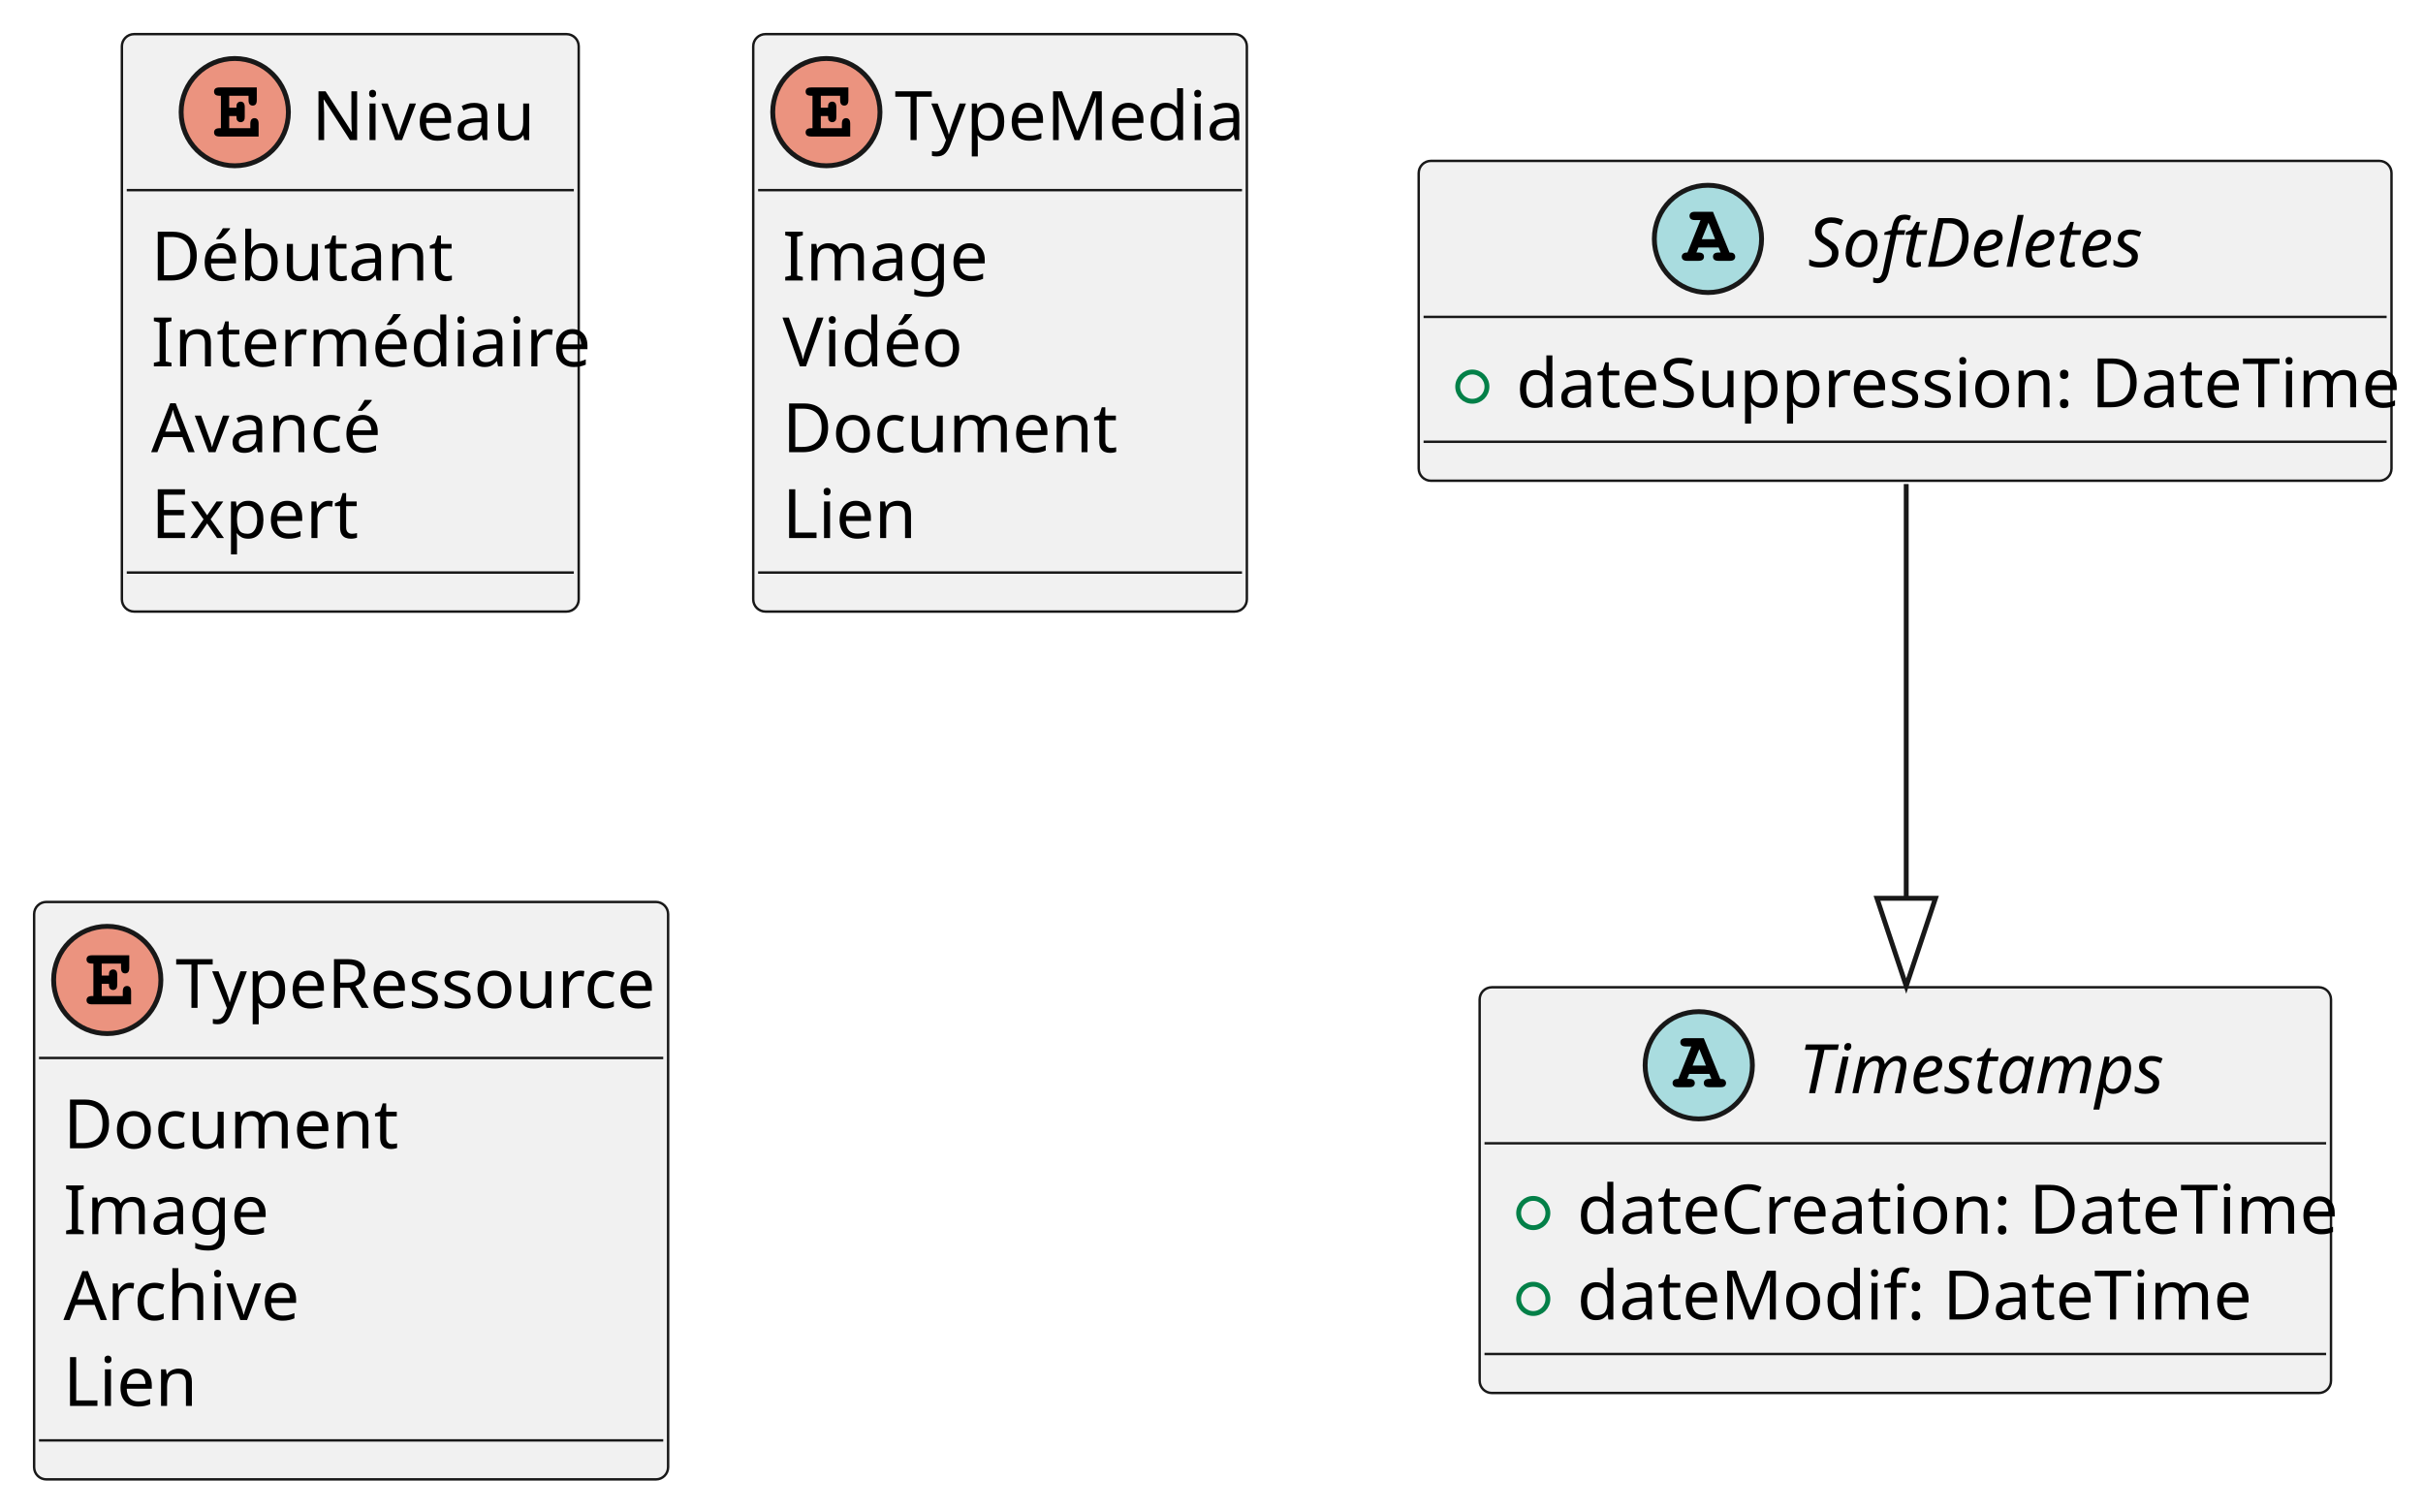
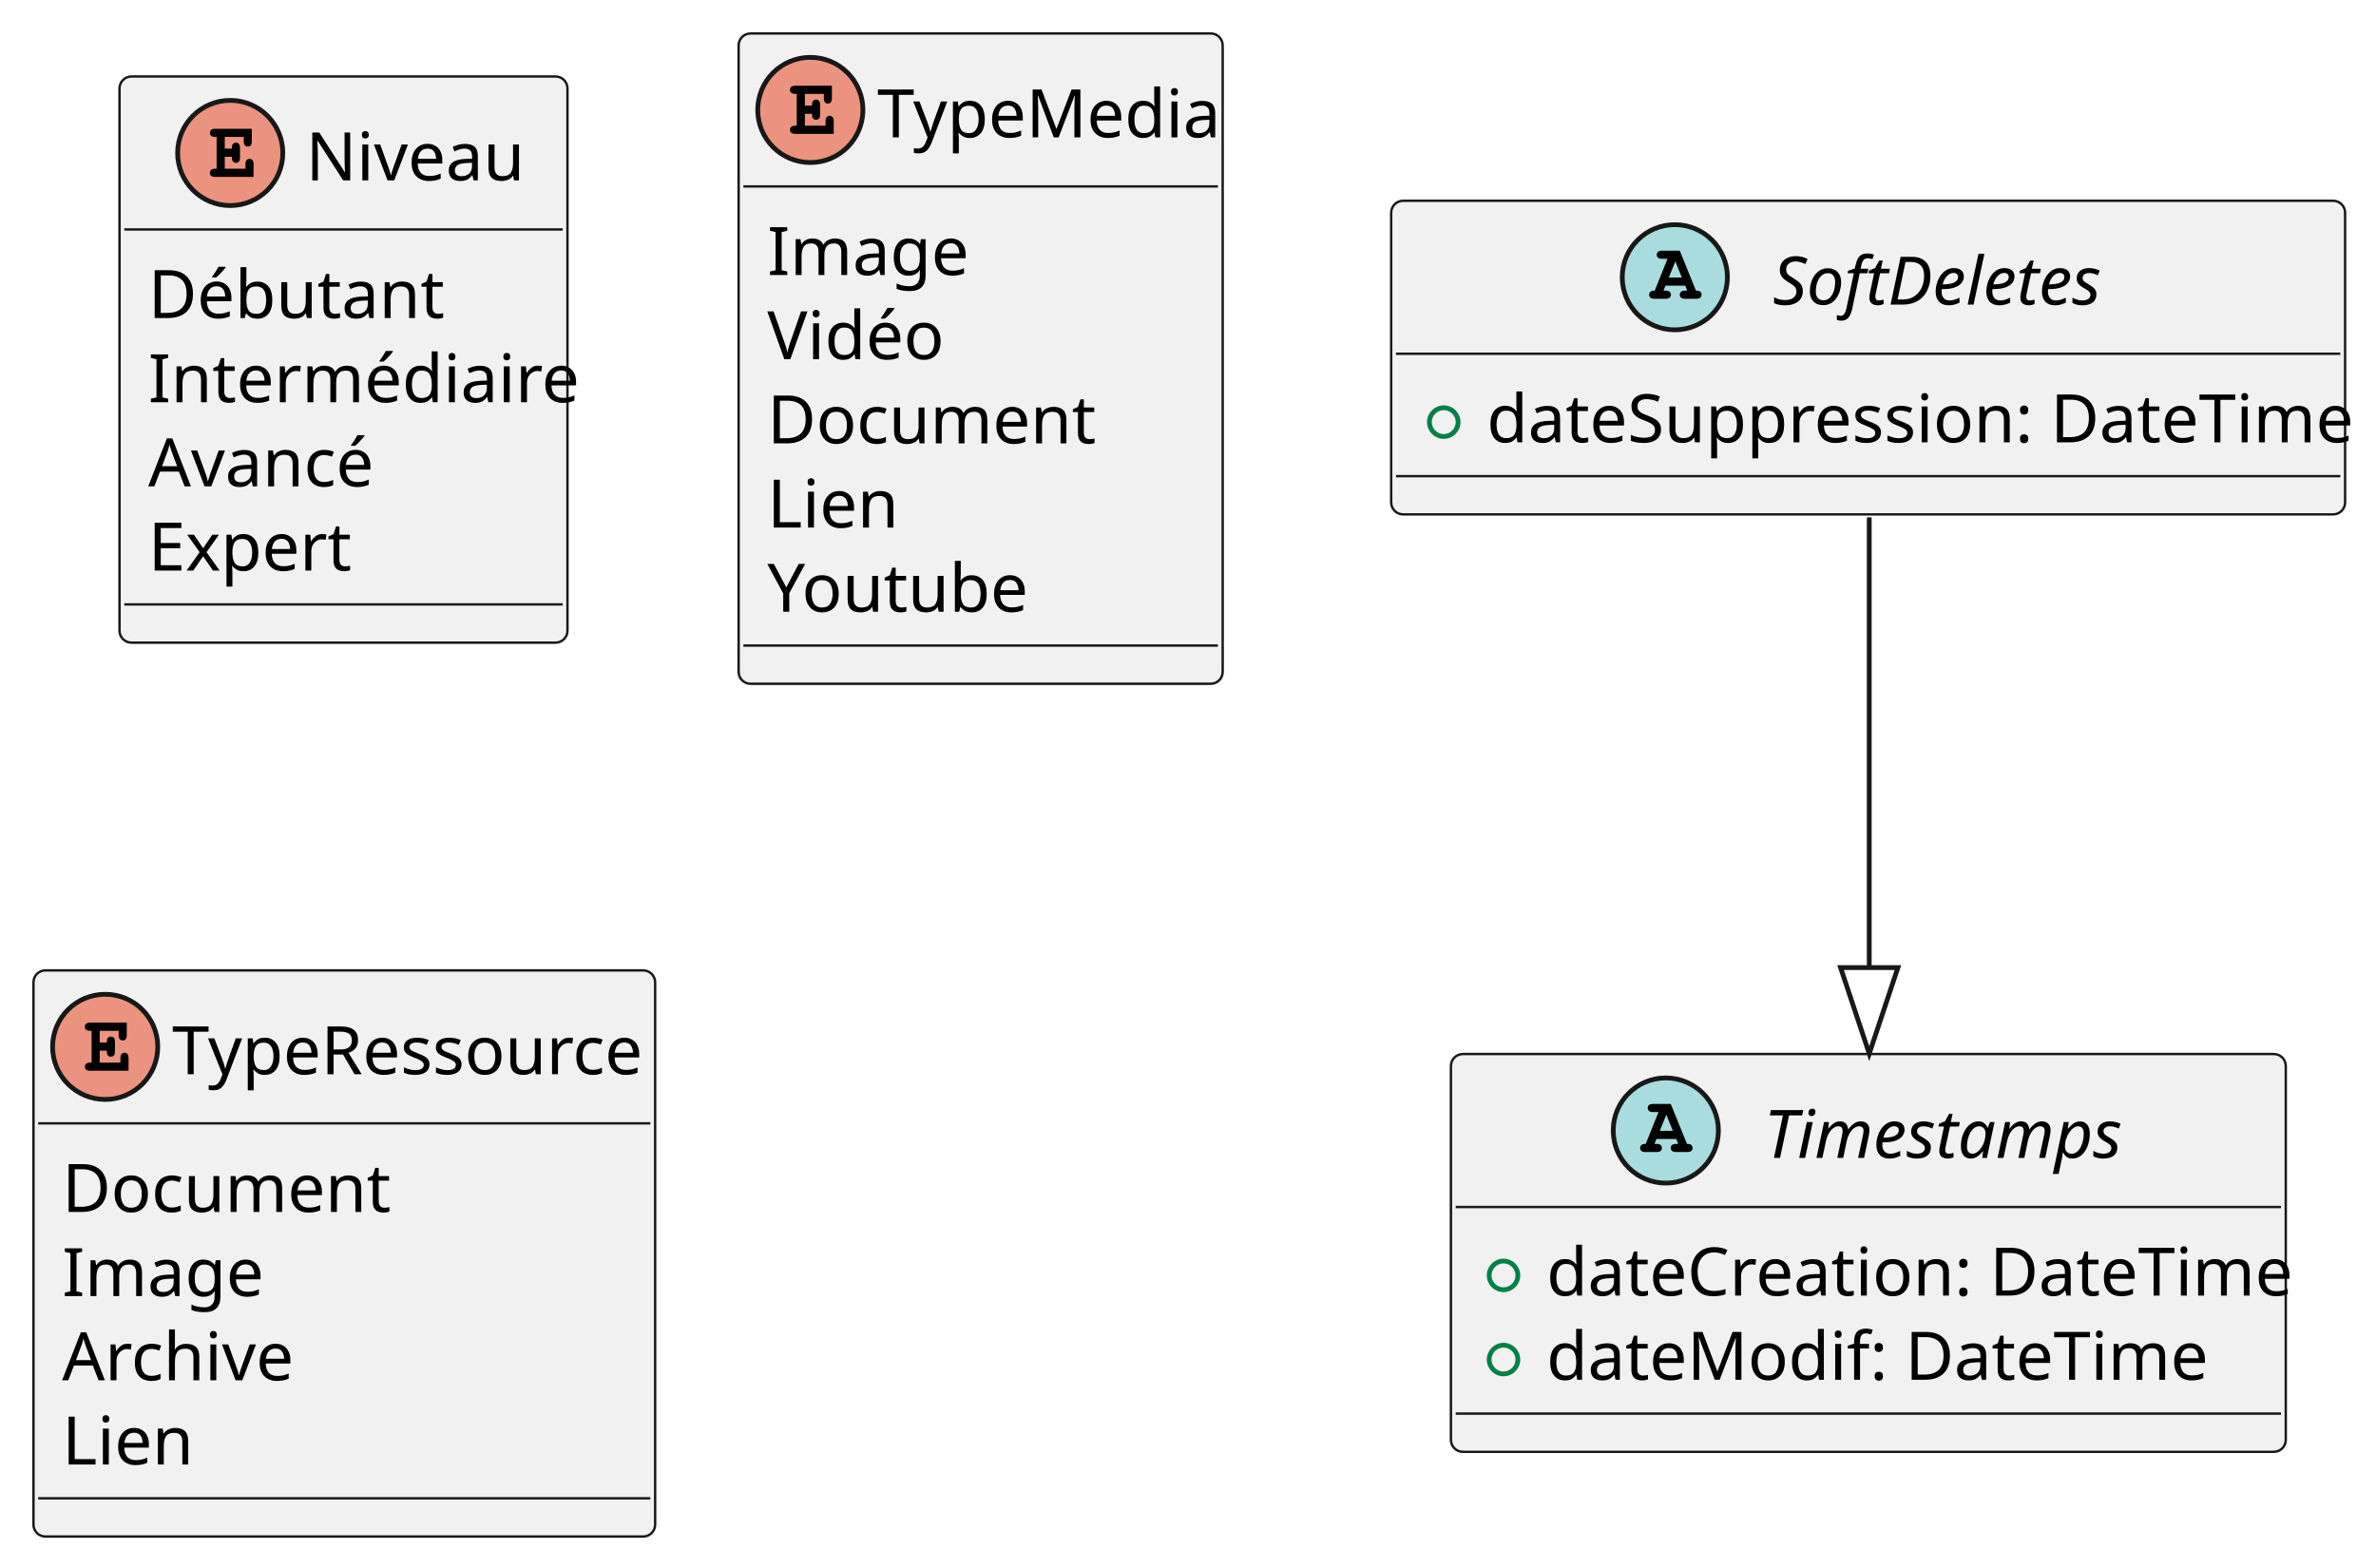
- <svg xmlns="http://www.w3.org/2000/svg" contentStyleType="text/css" data-diagram-type="CLASS" height="310px" preserveAspectRatio="none" style="width:497px;height:310px;background:#FFFFFF;" version="1.1" viewBox="0 0 497 310" width="497px" zoomAndPan="magnify">
+ <svg xmlns="http://www.w3.org/2000/svg" contentStyleType="text/css" height="328px" preserveAspectRatio="none" style="width:497px;height:328px;background:#FFFFFF;" version="1.1" viewBox="0 0 497 328" width="497px" zoomAndPan="magnify">
  <defs />
  <g>
-     <g class="entity" data-entity="Niveau" data-source-line="2" data-uid="ent0002" id="entity_Niveau">
-       <rect fill="#F1F1F1" height="118.438" rx="2.5" ry="2.5" style="stroke:#181818;stroke-width:0.5;" width="93.703" x="25" y="7" />
-       <ellipse cx="48.156" cy="23" fill="#EB937F" rx="11" ry="11" style="stroke:#181818;stroke-width:1;" />
-       <path d="M47.015,23.797 L47.015,26.297 L51.343,26.297 L51.343,25.375 Q51.343,24.766 51.578,24.5 Q51.828,24.234 52.203,24.234 Q52.578,24.234 52.812,24.5 Q53.046,24.766 53.046,25.375 L53.046,28 L45.046,28 Q44.421,28 44.156,27.766 Q43.906,27.531 43.906,27.141 Q43.906,26.766 44.171,26.531 Q44.437,26.297 45.046,26.297 L45.312,26.297 L45.312,19.641 L45.046,19.641 Q44.421,19.641 44.156,19.406 Q43.906,19.172 43.906,18.781 Q43.906,18.406 44.156,18.172 Q44.421,17.938 45.046,17.938 L52.671,17.938 L52.671,20.531 Q52.671,21.141 52.437,21.406 Q52.218,21.656 51.828,21.656 Q51.453,21.656 51.218,21.406 Q50.984,21.141 50.984,20.531 L50.984,19.641 L47.015,19.641 L47.015,22.094 L48.5,22.094 Q48.5,21.438 48.625,21.25 Q48.89,20.844 49.359,20.844 Q49.734,20.844 49.968,21.109 Q50.203,21.359 50.203,21.969 L50.203,23.938 Q50.203,24.484 50.078,24.672 Q49.812,25.062 49.359,25.062 Q48.89,25.062 48.625,24.656 Q48.5,24.469 48.5,23.797 L47.015,23.797 Z " fill="#000000" />
-       <text fill="#000000" font-family="sans-serif" font-size="14" lengthAdjust="spacing" textLength="43.579" x="63.968" y="28.729">Niveau</text>
-       <line style="stroke:#181818;stroke-width:0.5;" x1="26" x2="117.703" y1="39" y2="39" />
-       <text fill="#000000" font-family="sans-serif" font-size="14" lengthAdjust="spacing" textLength="56.82" x="31" y="57.533">Débutant</text>
-       <text fill="#000000" font-family="sans-serif" font-size="14" lengthAdjust="spacing" textLength="81.703" x="31" y="75.143">Intermédiaire</text>
-       <text fill="#000000" font-family="sans-serif" font-size="14" lengthAdjust="spacing" textLength="46.696" x="31" y="92.752">Avancé</text>
-       <text fill="#000000" font-family="sans-serif" font-size="14" lengthAdjust="spacing" textLength="40.462" x="31" y="110.361">Expert</text>
-       <line style="stroke:#181818;stroke-width:0.5;" x1="26" x2="117.703" y1="117.438" y2="117.438" />
+     <g id="elem_Niveau">
+       <rect codeLine="2" fill="#F1F1F1" height="118.438" id="Niveau" rx="2.5" ry="2.5" style="stroke:#181818;stroke-width:0.5;" width="93.703" x="25" y="16" />
+       <ellipse cx="48.156" cy="32" fill="#EB937F" rx="11" ry="11" style="stroke:#181818;stroke-width:1;" />
+       <path d="M47.015,32.797 L47.015,35.297 L51.343,35.297 L51.343,34.375 Q51.343,33.766 51.578,33.5 Q51.828,33.234 52.203,33.234 Q52.578,33.234 52.812,33.5 Q53.046,33.766 53.046,34.375 L53.046,37 L45.046,37 Q44.421,37 44.156,36.766 Q43.906,36.531 43.906,36.141 Q43.906,35.766 44.171,35.531 Q44.437,35.297 45.046,35.297 L45.312,35.297 L45.312,28.641 L45.046,28.641 Q44.421,28.641 44.156,28.406 Q43.906,28.172 43.906,27.781 Q43.906,27.406 44.156,27.172 Q44.421,26.938 45.046,26.938 L52.671,26.938 L52.671,29.531 Q52.671,30.141 52.437,30.406 Q52.218,30.656 51.828,30.656 Q51.453,30.656 51.218,30.406 Q50.984,30.141 50.984,29.531 L50.984,28.641 L47.015,28.641 L47.015,31.094 L48.5,31.094 Q48.5,30.438 48.625,30.25 Q48.89,29.844 49.359,29.844 Q49.734,29.844 49.968,30.109 Q50.203,30.359 50.203,30.969 L50.203,32.938 Q50.203,33.484 50.078,33.672 Q49.812,34.062 49.359,34.062 Q48.89,34.062 48.625,33.656 Q48.5,33.469 48.5,32.797 L47.015,32.797 Z " fill="#000000" />
+       <text fill="#000000" font-family="sans-serif" font-size="14" lengthAdjust="spacing" textLength="43.579" x="63.968" y="37.728">Niveau</text>
+       <line style="stroke:#181818;stroke-width:0.5;" x1="26" x2="117.703" y1="48" y2="48" />
+       <text fill="#000000" font-family="sans-serif" font-size="14" lengthAdjust="spacing" textLength="56.82" x="31" y="66.533">Débutant</text>
+       <text fill="#000000" font-family="sans-serif" font-size="14" lengthAdjust="spacing" textLength="81.703" x="31" y="84.143">Intermédiaire</text>
+       <text fill="#000000" font-family="sans-serif" font-size="14" lengthAdjust="spacing" textLength="46.696" x="31" y="101.752">Avancé</text>
+       <text fill="#000000" font-family="sans-serif" font-size="14" lengthAdjust="spacing" textLength="40.462" x="31" y="119.361">Expert</text>
+       <line style="stroke:#181818;stroke-width:0.5;" x1="26" x2="117.703" y1="126.438" y2="126.438" />
    </g>
-     <g class="entity" data-entity="TypeMedia" data-source-line="9" data-uid="ent0003" id="entity_TypeMedia">
-       <rect fill="#F1F1F1" height="118.438" rx="2.5" ry="2.5" style="stroke:#181818;stroke-width:0.5;" width="101.255" x="154.5" y="7" />
+     <g id="elem_TypeMedia">
+       <rect codeLine="9" fill="#F1F1F1" height="136.047" id="TypeMedia" rx="2.5" ry="2.5" style="stroke:#181818;stroke-width:0.5;" width="101.255" x="154.5" y="7" />
      <ellipse cx="169.5" cy="23" fill="#EB937F" rx="11" ry="11" style="stroke:#181818;stroke-width:1;" />
      <path d="M168.359,23.797 L168.359,26.297 L172.688,26.297 L172.688,25.375 Q172.688,24.766 172.922,24.5 Q173.172,24.234 173.547,24.234 Q173.922,24.234 174.156,24.5 Q174.391,24.766 174.391,25.375 L174.391,28 L166.391,28 Q165.766,28 165.5,27.766 Q165.25,27.531 165.25,27.141 Q165.25,26.766 165.516,26.531 Q165.781,26.297 166.391,26.297 L166.656,26.297 L166.656,19.641 L166.391,19.641 Q165.766,19.641 165.5,19.406 Q165.25,19.172 165.25,18.781 Q165.25,18.406 165.5,18.172 Q165.766,17.938 166.391,17.938 L174.016,17.938 L174.016,20.531 Q174.016,21.141 173.781,21.406 Q173.562,21.656 173.172,21.656 Q172.797,21.656 172.562,21.406 Q172.328,21.141 172.328,20.531 L172.328,19.641 L168.359,19.641 L168.359,22.094 L169.844,22.094 Q169.844,21.438 169.969,21.25 Q170.234,20.844 170.703,20.844 Q171.078,20.844 171.312,21.109 Q171.547,21.359 171.547,21.969 L171.547,23.938 Q171.547,24.484 171.422,24.672 Q171.156,25.062 170.703,25.062 Q170.234,25.062 169.969,24.656 Q169.844,24.469 169.844,23.797 L168.359,23.797 Z " fill="#000000" />
      <text fill="#000000" font-family="sans-serif" font-size="14" lengthAdjust="spacing" textLength="69.255" x="183.5" y="28.729">TypeMedia</text>
      <line style="stroke:#181818;stroke-width:0.5;" x1="155.5" x2="254.755" y1="39" y2="39" />
      <text fill="#000000" font-family="sans-serif" font-size="14" lengthAdjust="spacing" textLength="38.91" x="160.5" y="57.533">Image</text>
      <text fill="#000000" font-family="sans-serif" font-size="14" lengthAdjust="spacing" textLength="35.807" x="160.5" y="75.143">Vidéo</text>
      <text fill="#000000" font-family="sans-serif" font-size="14" lengthAdjust="spacing" textLength="63.807" x="160.5" y="92.752">Document</text>
      <text fill="#000000" font-family="sans-serif" font-size="14" lengthAdjust="spacing" textLength="26.469" x="160.5" y="110.361">Lien</text>
-       <line style="stroke:#181818;stroke-width:0.5;" x1="155.5" x2="254.755" y1="117.438" y2="117.438" />
+       <text fill="#000000" font-family="sans-serif" font-size="14" lengthAdjust="spacing" textLength="52.158" x="160.5" y="127.971">Youtube</text>
+       <line style="stroke:#181818;stroke-width:0.5;" x1="155.5" x2="254.755" y1="135.047" y2="135.047" />
    </g>
-     <g class="entity" data-entity="TypeRessource" data-source-line="16" data-uid="ent0004" id="entity_TypeRessource">
-       <rect fill="#F1F1F1" height="118.438" rx="2.5" ry="2.5" style="stroke:#181818;stroke-width:0.5;" width="130.041" x="7" y="185" />
-       <ellipse cx="22" cy="201" fill="#EB937F" rx="11" ry="11" style="stroke:#181818;stroke-width:1;" />
-       <path d="M20.859,201.797 L20.859,204.297 L25.188,204.297 L25.188,203.375 Q25.188,202.766 25.422,202.5 Q25.672,202.234 26.047,202.234 Q26.422,202.234 26.656,202.5 Q26.891,202.766 26.891,203.375 L26.891,206 L18.891,206 Q18.266,206 18,205.766 Q17.75,205.531 17.75,205.141 Q17.75,204.766 18.016,204.531 Q18.281,204.297 18.891,204.297 L19.156,204.297 L19.156,197.641 L18.891,197.641 Q18.266,197.641 18,197.406 Q17.75,197.172 17.75,196.781 Q17.75,196.406 18,196.172 Q18.266,195.938 18.891,195.938 L26.516,195.938 L26.516,198.531 Q26.516,199.141 26.281,199.406 Q26.062,199.656 25.672,199.656 Q25.297,199.656 25.062,199.406 Q24.828,199.141 24.828,198.531 L24.828,197.641 L20.859,197.641 L20.859,200.094 L22.344,200.094 Q22.344,199.438 22.469,199.25 Q22.734,198.844 23.203,198.844 Q23.578,198.844 23.812,199.109 Q24.047,199.359 24.047,199.969 L24.047,201.938 Q24.047,202.484 23.922,202.672 Q23.656,203.062 23.203,203.062 Q22.734,203.062 22.469,202.656 Q22.344,202.469 22.344,201.797 L20.859,201.797 Z " fill="#000000" />
-       <text fill="#000000" font-family="sans-serif" font-size="14" lengthAdjust="spacing" textLength="98.041" x="36" y="206.728">TypeRessource</text>
-       <line style="stroke:#181818;stroke-width:0.5;" x1="8" x2="136.041" y1="217" y2="217" />
-       <text fill="#000000" font-family="sans-serif" font-size="14" lengthAdjust="spacing" textLength="63.807" x="13" y="235.533">Document</text>
-       <text fill="#000000" font-family="sans-serif" font-size="14" lengthAdjust="spacing" textLength="38.91" x="13" y="253.143">Image</text>
-       <text fill="#000000" font-family="sans-serif" font-size="14" lengthAdjust="spacing" textLength="46.683" x="13" y="270.752">Archive</text>
-       <text fill="#000000" font-family="sans-serif" font-size="14" lengthAdjust="spacing" textLength="26.469" x="13" y="288.361">Lien</text>
-       <line style="stroke:#181818;stroke-width:0.5;" x1="8" x2="136.041" y1="295.438" y2="295.438" />
+     <g id="elem_TypeRessource">
+       <rect codeLine="17" fill="#F1F1F1" height="118.438" id="TypeRessource" rx="2.5" ry="2.5" style="stroke:#181818;stroke-width:0.5;" width="130.041" x="7" y="203" />
+       <ellipse cx="22" cy="219" fill="#EB937F" rx="11" ry="11" style="stroke:#181818;stroke-width:1;" />
+       <path d="M20.859,219.797 L20.859,222.297 L25.188,222.297 L25.188,221.375 Q25.188,220.766 25.422,220.5 Q25.672,220.234 26.047,220.234 Q26.422,220.234 26.656,220.5 Q26.891,220.766 26.891,221.375 L26.891,224 L18.891,224 Q18.266,224 18,223.766 Q17.75,223.531 17.75,223.141 Q17.75,222.766 18.016,222.531 Q18.281,222.297 18.891,222.297 L19.156,222.297 L19.156,215.641 L18.891,215.641 Q18.266,215.641 18,215.406 Q17.75,215.172 17.75,214.781 Q17.75,214.406 18,214.172 Q18.266,213.938 18.891,213.938 L26.516,213.938 L26.516,216.531 Q26.516,217.141 26.281,217.406 Q26.062,217.656 25.672,217.656 Q25.297,217.656 25.062,217.406 Q24.828,217.141 24.828,216.531 L24.828,215.641 L20.859,215.641 L20.859,218.094 L22.344,218.094 Q22.344,217.438 22.469,217.25 Q22.734,216.844 23.203,216.844 Q23.578,216.844 23.812,217.109 Q24.047,217.359 24.047,217.969 L24.047,219.938 Q24.047,220.484 23.922,220.672 Q23.656,221.062 23.203,221.062 Q22.734,221.062 22.469,220.656 Q22.344,220.469 22.344,219.797 L20.859,219.797 Z " fill="#000000" />
+       <text fill="#000000" font-family="sans-serif" font-size="14" lengthAdjust="spacing" textLength="98.041" x="36" y="224.728">TypeRessource</text>
+       <line style="stroke:#181818;stroke-width:0.5;" x1="8" x2="136.041" y1="235" y2="235" />
+       <text fill="#000000" font-family="sans-serif" font-size="14" lengthAdjust="spacing" textLength="63.807" x="13" y="253.533">Document</text>
+       <text fill="#000000" font-family="sans-serif" font-size="14" lengthAdjust="spacing" textLength="38.91" x="13" y="271.143">Image</text>
+       <text fill="#000000" font-family="sans-serif" font-size="14" lengthAdjust="spacing" textLength="46.683" x="13" y="288.752">Archive</text>
+       <text fill="#000000" font-family="sans-serif" font-size="14" lengthAdjust="spacing" textLength="26.469" x="13" y="306.361">Lien</text>
+       <line style="stroke:#181818;stroke-width:0.5;" x1="8" x2="136.041" y1="313.438" y2="313.438" />
    </g>
-     <g class="entity" data-entity="Timestamps" data-source-line="24" data-uid="ent0005" id="entity_Timestamps">
-       <rect fill="#F1F1F1" height="83.219" rx="2.5" ry="2.5" style="stroke:#181818;stroke-width:0.5;" width="174.627" x="303.5" y="202.5" />
-       <ellipse cx="348.446" cy="218.5" fill="#A9DCDF" rx="11" ry="11" style="stroke:#181818;stroke-width:1;" />
-       <path d="M350.634,220.266 L346.493,220.266 L346.071,221.297 L346.493,221.297 Q347.103,221.297 347.368,221.531 Q347.634,221.766 347.634,222.156 Q347.634,222.531 347.368,222.766 Q347.103,223 346.493,223 L344.196,223 Q343.587,223 343.337,222.766 Q343.071,222.531 343.071,222.141 Q343.071,221.766 343.353,221.531 Q343.618,221.281 344.243,221.297 L346.915,214.641 L345.806,214.641 Q345.196,214.641 344.931,214.406 Q344.665,214.172 344.665,213.781 Q344.665,213.406 344.931,213.172 Q345.196,212.938 345.806,212.938 L349.478,212.938 L352.868,221.297 Q353.462,221.297 353.649,221.438 Q354.04,221.703 354.04,222.156 Q354.04,222.531 353.774,222.766 Q353.524,223 352.915,223 L350.618,223 Q350.009,223 349.743,222.766 Q349.478,222.531 349.478,222.141 Q349.478,221.766 349.743,221.531 Q350.009,221.297 350.618,221.297 L351.04,221.297 L350.634,220.266 Z M349.915,218.562 L348.556,215.188 L347.181,218.562 L349.915,218.562 Z " fill="#000000" />
-       <text fill="#000000" font-family="sans-serif" font-size="14" font-style="italic" lengthAdjust="spacing" textLength="76.234" x="368.946" y="224.228">Timestamps</text>
-       <line style="stroke:#181818;stroke-width:0.5;" x1="304.5" x2="477.127" y1="234.5" y2="234.5" />
-       <ellipse cx="314.5" cy="248.805" fill="none" rx="3" ry="3" style="stroke:#038048;stroke-width:1;" />
-       <text fill="#000000" font-family="sans-serif" font-size="14" lengthAdjust="spacing" textLength="148.627" x="323.5" y="253.033">dateCreation: DateTime</text>
-       <ellipse cx="314.5" cy="266.414" fill="none" rx="3" ry="3" style="stroke:#038048;stroke-width:1;" />
-       <text fill="#000000" font-family="sans-serif" font-size="14" lengthAdjust="spacing" textLength="129.944" x="323.5" y="270.643">dateModif: DateTime</text>
-       <line style="stroke:#181818;stroke-width:0.5;" x1="304.5" x2="477.127" y1="277.719" y2="277.719" />
+     <g id="elem_Timestamps">
+       <rect codeLine="25" fill="#F1F1F1" height="83.219" id="Timestamps" rx="2.5" ry="2.5" style="stroke:#181818;stroke-width:0.5;" width="174.627" x="303.5" y="220.5" />
+       <ellipse cx="348.446" cy="236.5" fill="#A9DCDF" rx="11" ry="11" style="stroke:#181818;stroke-width:1;" />
+       <path d="M350.634,238.266 L346.493,238.266 L346.071,239.297 L346.493,239.297 Q347.103,239.297 347.368,239.531 Q347.634,239.766 347.634,240.156 Q347.634,240.531 347.368,240.766 Q347.103,241 346.493,241 L344.196,241 Q343.587,241 343.337,240.766 Q343.071,240.531 343.071,240.141 Q343.071,239.766 343.353,239.531 Q343.618,239.281 344.243,239.297 L346.915,232.641 L345.806,232.641 Q345.196,232.641 344.931,232.406 Q344.665,232.172 344.665,231.781 Q344.665,231.406 344.931,231.172 Q345.196,230.938 345.806,230.938 L349.478,230.938 L352.868,239.297 Q353.462,239.297 353.649,239.438 Q354.04,239.703 354.04,240.156 Q354.04,240.531 353.774,240.766 Q353.524,241 352.915,241 L350.618,241 Q350.009,241 349.743,240.766 Q349.478,240.531 349.478,240.141 Q349.478,239.766 349.743,239.531 Q350.009,239.297 350.618,239.297 L351.04,239.297 L350.634,238.266 Z M349.915,236.562 L348.556,233.188 L347.181,236.562 L349.915,236.562 Z " fill="#000000" />
+       <text fill="#000000" font-family="sans-serif" font-size="14" font-style="italic" lengthAdjust="spacing" textLength="76.234" x="368.946" y="242.228">Timestamps</text>
+       <line style="stroke:#181818;stroke-width:0.5;" x1="304.5" x2="477.127" y1="252.5" y2="252.5" />
+       <ellipse cx="314.5" cy="266.805" fill="none" rx="3" ry="3" style="stroke:#038048;stroke-width:1;" />
+       <text fill="#000000" font-family="sans-serif" font-size="14" lengthAdjust="spacing" textLength="148.627" x="323.5" y="271.033">dateCreation: DateTime</text>
+       <ellipse cx="314.5" cy="284.414" fill="none" rx="3" ry="3" style="stroke:#038048;stroke-width:1;" />
+       <text fill="#000000" font-family="sans-serif" font-size="14" lengthAdjust="spacing" textLength="129.944" x="323.5" y="288.643">dateModif: DateTime</text>
+       <line style="stroke:#181818;stroke-width:0.5;" x1="304.5" x2="477.127" y1="295.719" y2="295.719" />
    </g>
-     <g class="entity" data-entity="SoftDeletes" data-source-line="29" data-uid="ent0006" id="entity_SoftDeletes">
-       <rect fill="#F1F1F1" height="65.609" rx="2.5" ry="2.5" style="stroke:#181818;stroke-width:0.5;" width="199.537" x="291" y="33" />
-       <ellipse cx="350.332" cy="49" fill="#A9DCDF" rx="11" ry="11" style="stroke:#181818;stroke-width:1;" />
-       <path d="M352.52,50.766 L348.379,50.766 L347.957,51.797 L348.379,51.797 Q348.989,51.797 349.254,52.031 Q349.52,52.266 349.52,52.656 Q349.52,53.031 349.254,53.266 Q348.989,53.5 348.379,53.5 L346.082,53.5 Q345.473,53.5 345.223,53.266 Q344.957,53.031 344.957,52.641 Q344.957,52.266 345.239,52.031 Q345.504,51.781 346.129,51.797 L348.801,45.141 L347.692,45.141 Q347.082,45.141 346.817,44.906 Q346.551,44.672 346.551,44.281 Q346.551,43.906 346.817,43.672 Q347.082,43.438 347.692,43.438 L351.364,43.438 L354.754,51.797 Q355.348,51.797 355.536,51.938 Q355.926,52.203 355.926,52.656 Q355.926,53.031 355.661,53.266 Q355.411,53.5 354.801,53.5 L352.504,53.5 Q351.895,53.5 351.629,53.266 Q351.364,53.031 351.364,52.641 Q351.364,52.266 351.629,52.031 Q351.895,51.797 352.504,51.797 L352.926,51.797 L352.52,50.766 Z M351.801,49.062 L350.442,45.688 L349.067,49.062 L351.801,49.062 Z " fill="#000000" />
-       <text fill="#000000" font-family="sans-serif" font-size="14" font-style="italic" lengthAdjust="spacing" textLength="72.372" x="370.832" y="54.728">SoftDeletes</text>
-       <line style="stroke:#181818;stroke-width:0.5;" x1="292" x2="489.537" y1="65" y2="65" />
-       <ellipse cx="302" cy="79.305" fill="none" rx="3" ry="3" style="stroke:#038048;stroke-width:1;" />
-       <text fill="#000000" font-family="sans-serif" font-size="14" lengthAdjust="spacing" textLength="173.537" x="311" y="83.533">dateSuppression: DateTime</text>
-       <line style="stroke:#181818;stroke-width:0.5;" x1="292" x2="489.537" y1="90.609" y2="90.609" />
+     <g id="elem_SoftDeletes">
+       <rect codeLine="30" fill="#F1F1F1" height="65.609" id="SoftDeletes" rx="2.5" ry="2.5" style="stroke:#181818;stroke-width:0.5;" width="199.537" x="291" y="42" />
+       <ellipse cx="350.332" cy="58" fill="#A9DCDF" rx="11" ry="11" style="stroke:#181818;stroke-width:1;" />
+       <path d="M352.52,59.766 L348.379,59.766 L347.957,60.797 L348.379,60.797 Q348.989,60.797 349.254,61.031 Q349.52,61.266 349.52,61.656 Q349.52,62.031 349.254,62.266 Q348.989,62.5 348.379,62.5 L346.082,62.5 Q345.473,62.5 345.223,62.266 Q344.957,62.031 344.957,61.641 Q344.957,61.266 345.239,61.031 Q345.504,60.781 346.129,60.797 L348.801,54.141 L347.692,54.141 Q347.082,54.141 346.817,53.906 Q346.551,53.672 346.551,53.281 Q346.551,52.906 346.817,52.672 Q347.082,52.438 347.692,52.438 L351.364,52.438 L354.754,60.797 Q355.348,60.797 355.536,60.938 Q355.926,61.203 355.926,61.656 Q355.926,62.031 355.661,62.266 Q355.411,62.5 354.801,62.5 L352.504,62.5 Q351.895,62.5 351.629,62.266 Q351.364,62.031 351.364,61.641 Q351.364,61.266 351.629,61.031 Q351.895,60.797 352.504,60.797 L352.926,60.797 L352.52,59.766 Z M351.801,58.062 L350.442,54.688 L349.067,58.062 L351.801,58.062 Z " fill="#000000" />
+       <text fill="#000000" font-family="sans-serif" font-size="14" font-style="italic" lengthAdjust="spacing" textLength="72.372" x="370.832" y="63.728">SoftDeletes</text>
+       <line style="stroke:#181818;stroke-width:0.5;" x1="292" x2="489.537" y1="74" y2="74" />
+       <ellipse cx="302" cy="88.305" fill="none" rx="3" ry="3" style="stroke:#038048;stroke-width:1;" />
+       <text fill="#000000" font-family="sans-serif" font-size="14" lengthAdjust="spacing" textLength="173.537" x="311" y="92.533">dateSuppression: DateTime</text>
+       <line style="stroke:#181818;stroke-width:0.5;" x1="292" x2="489.537" y1="99.609" y2="99.609" />
    </g>
-     <g class="link" data-entity-1="SoftDeletes" data-entity-2="Timestamps" data-source-line="33" data-uid="lnk7" id="link_SoftDeletes_Timestamps">
-       <path codeLine="33" d="M391,99.28 C391,128.26 391,152.93 391,184.25" fill="none" id="SoftDeletes-to-Timestamps" style="stroke:#181818;stroke-width:1;" />
-       <polygon fill="none" points="391,202.25,397,184.25,385,184.25,391,202.25" style="stroke:#181818;stroke-width:1;" />
+     <g id="link_SoftDeletes_Timestamps">
+       <path codeLine="34" d="M391,108.22 C391,139.38 391,168.71 391,202.42 " fill="none" id="SoftDeletes-to-Timestamps" style="stroke:#181818;stroke-width:1;" />
+       <polygon fill="none" points="391,220.42,397,202.42,385,202.42,391,220.42" style="stroke:#181818;stroke-width:1;" />
    </g>
  </g>
</svg>
